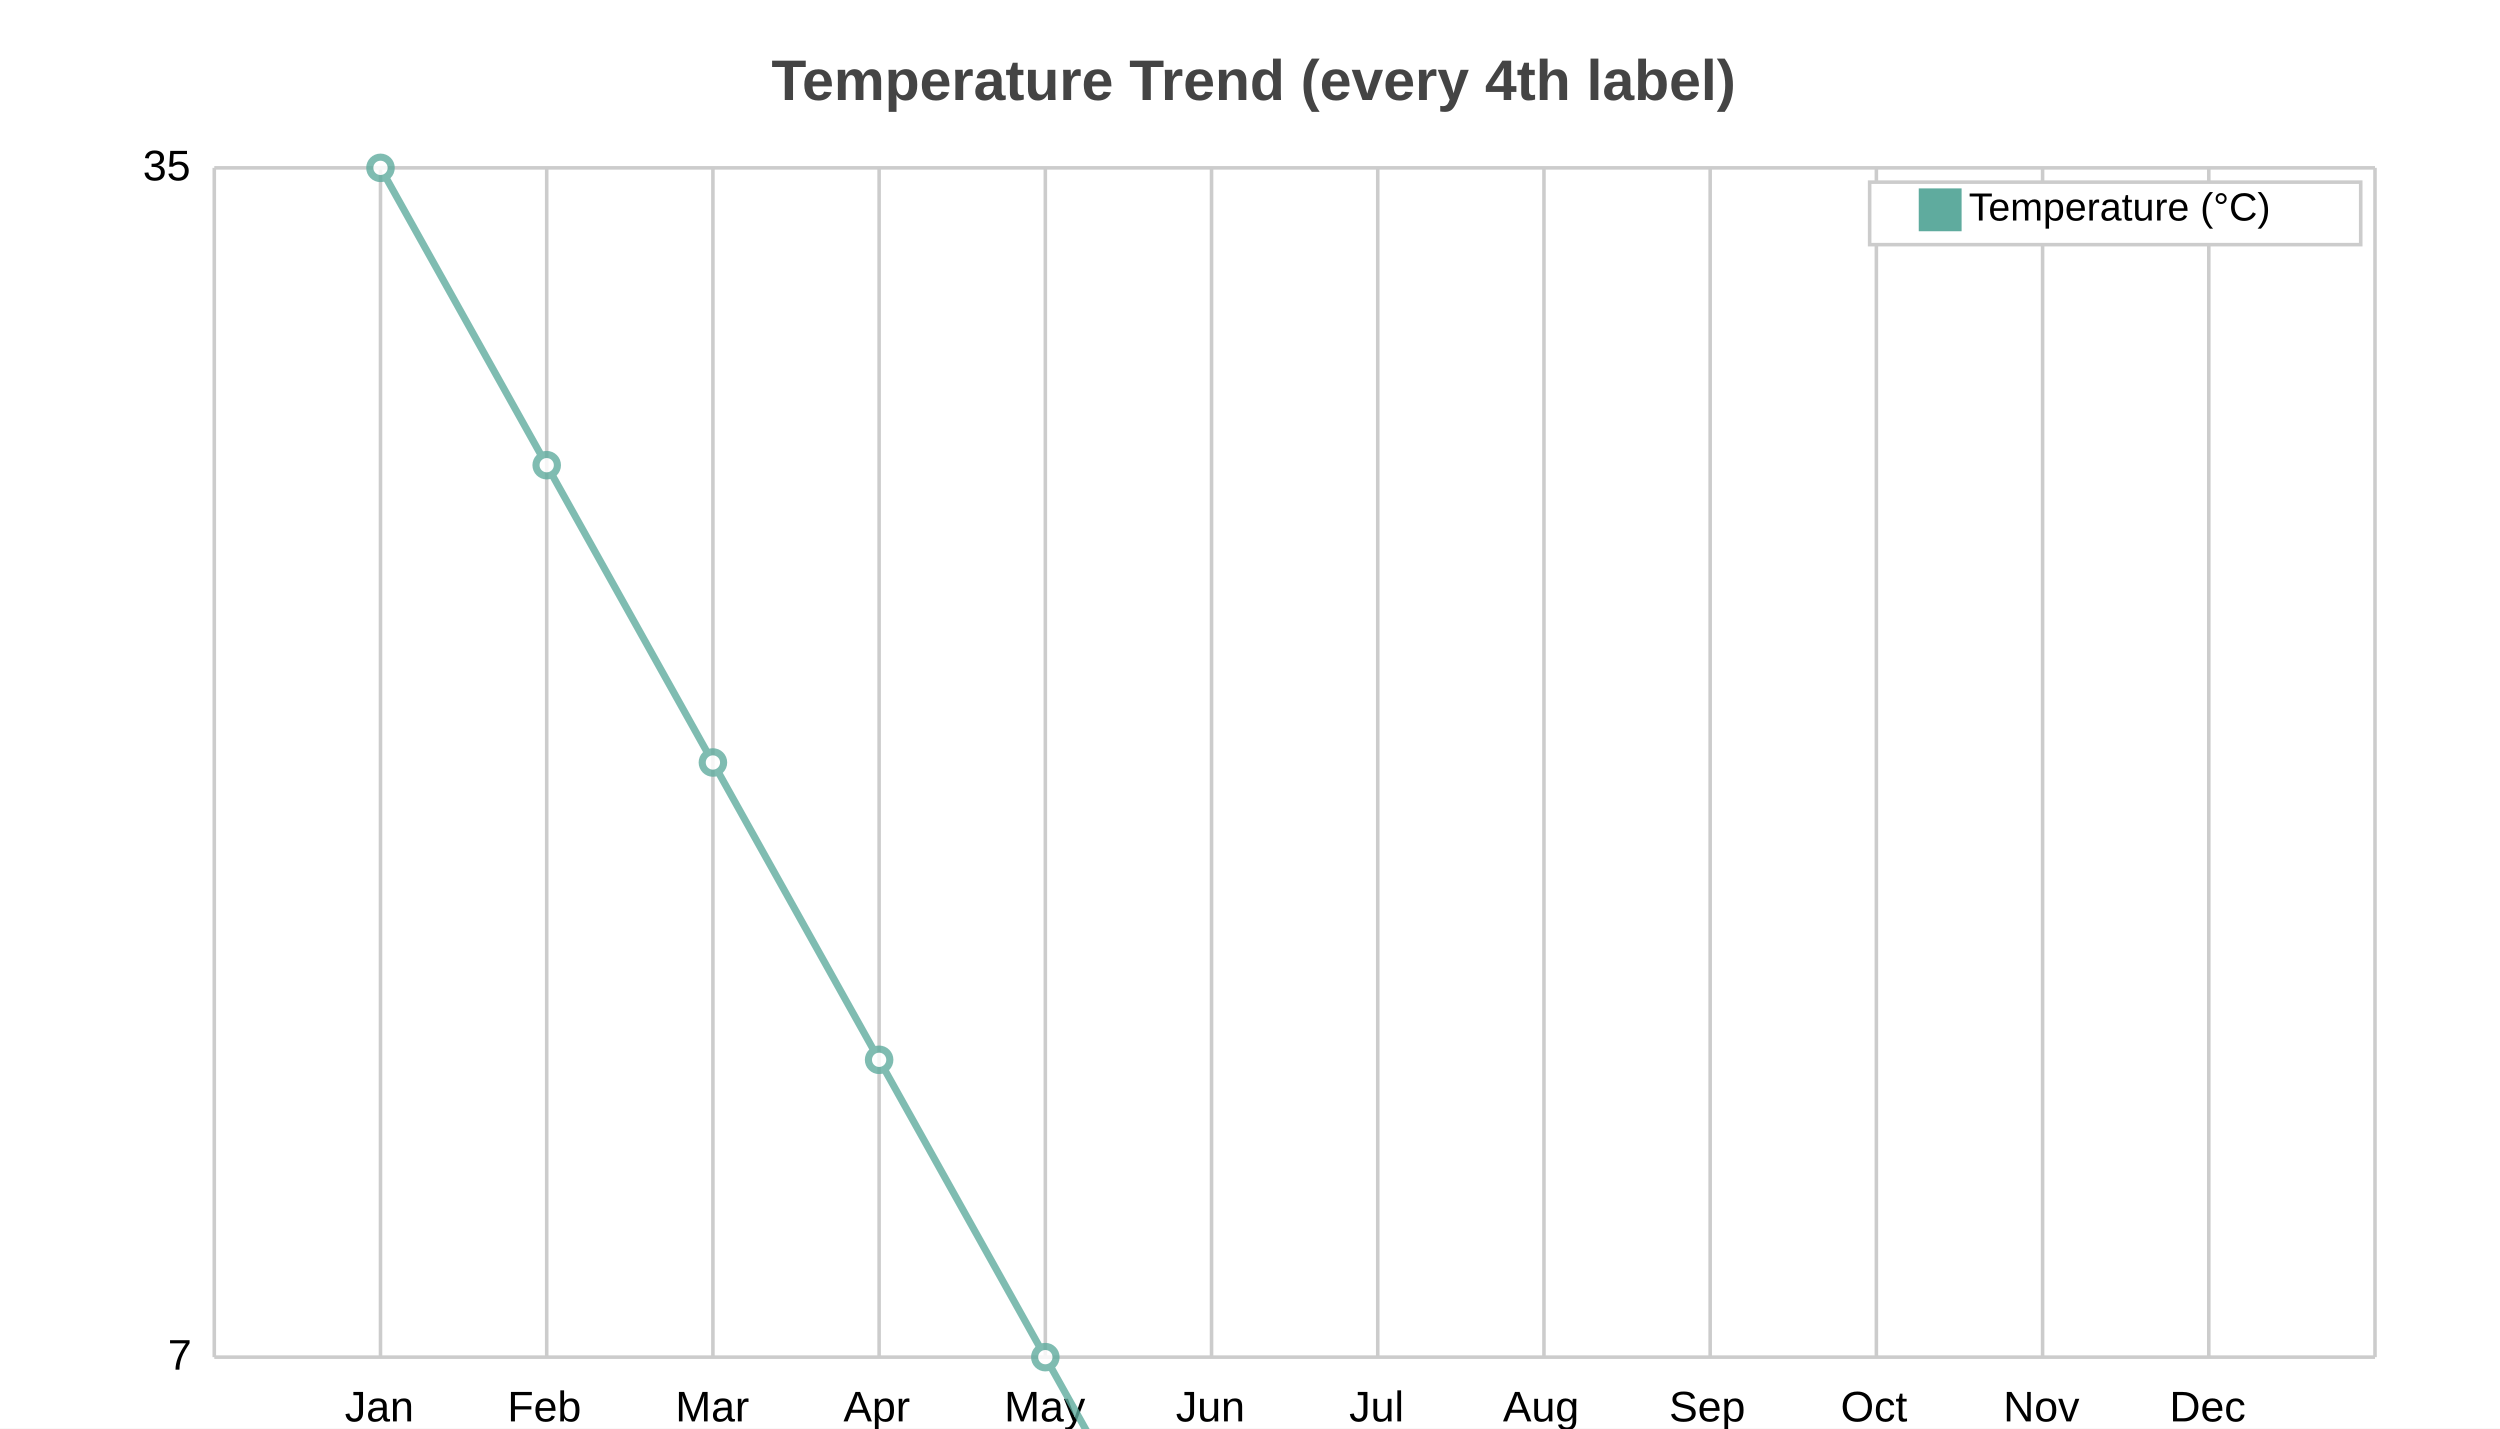
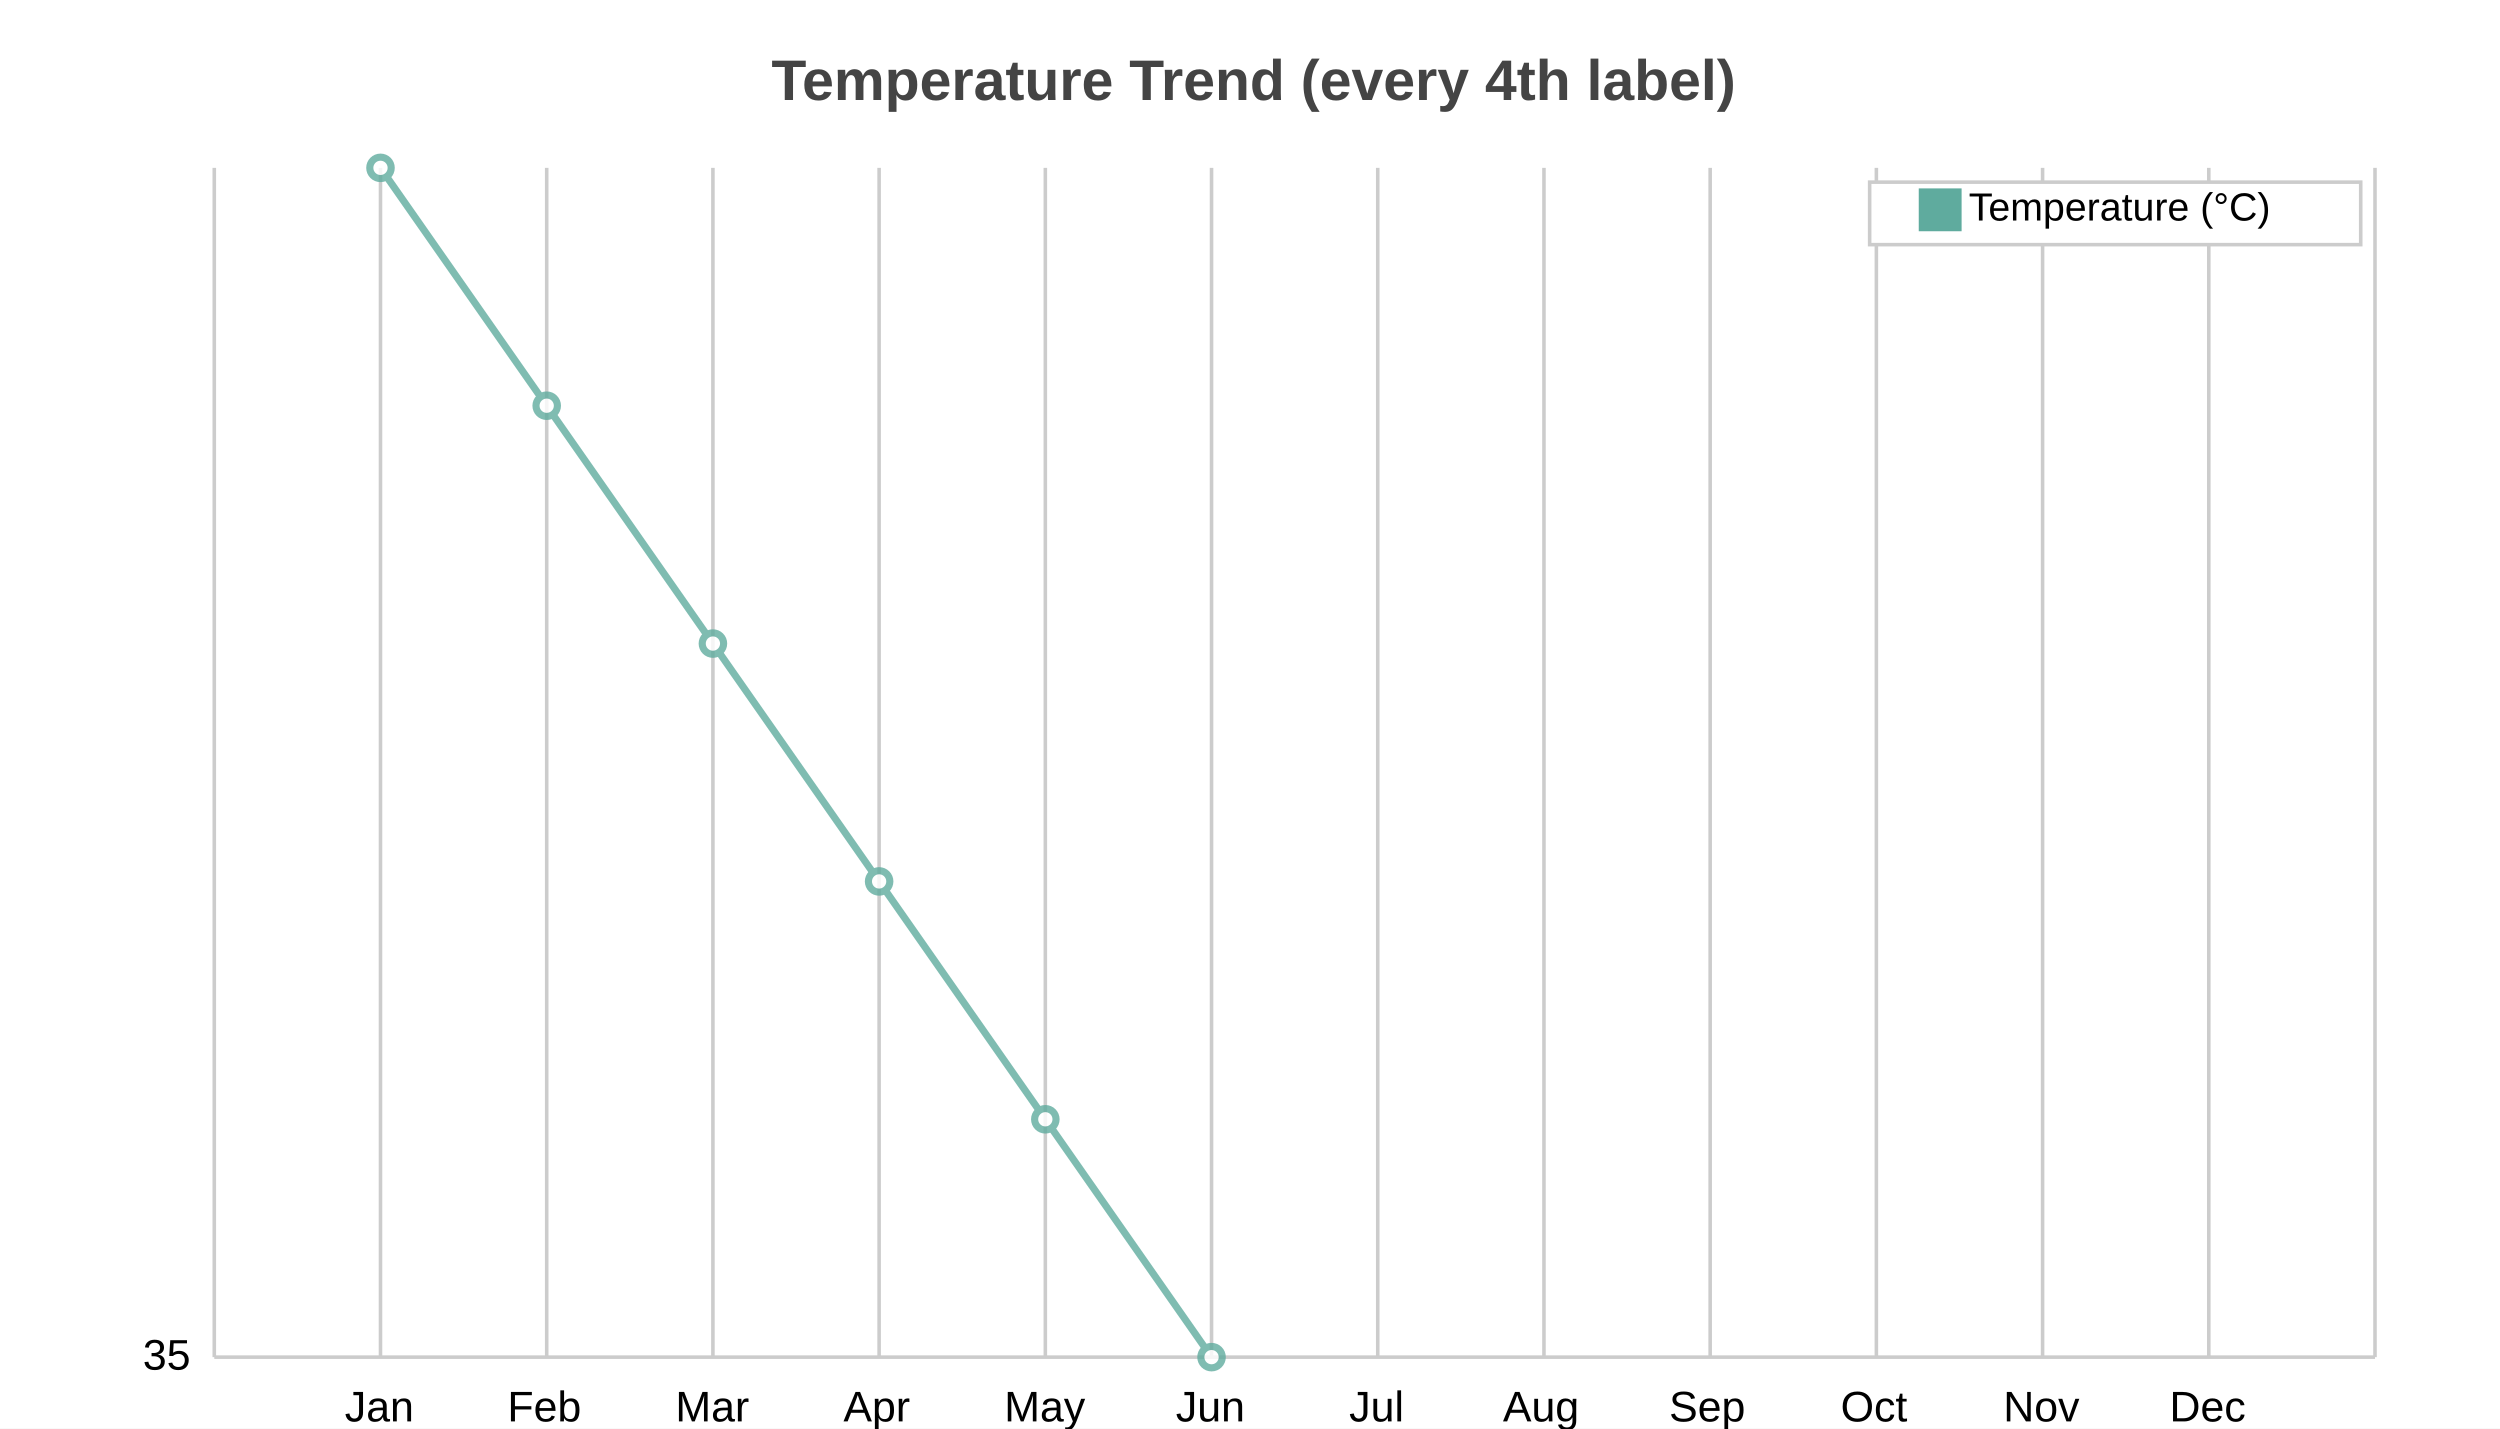
<svg xmlns="http://www.w3.org/2000/svg" width="700" height="400" viewBox="0 0 700 400">
  <path fill="white" d="M0 0 h700 v400 h-700 v-400Z" />
  <text transform="translate(-134.0, 18)" fill="#444444" font-family="Arial" font-weight="bold" font-size="16" x="350.0" y="10.0">Temperature Trend (every 4th label)</text>
  <g>
-     <path stroke="#CCCCCC" stroke-dasharray="None" d="M0 0.0 h605.0 M0 333.0 h605.0" transform="translate(60.0, 47.0)" />
+     <path stroke="#CCCCCC" stroke-dasharray="None" d="M0 333.0 h605.0" transform="translate(60.0, 47.0)" />
    <g font-size="12" font-family="Arial" transform="translate(54.0, 47.0)">
-       <text x="0" y="0.0" transform="translate(-14, 3.5)">35</text>
-       <text x="0" y="333.0" transform="translate(-7, 3.5)">7</text>
+       <text x="0" y="333.0" transform="translate(-14, 3.5)">35</text>
    </g>
  </g>
  <g>
    <path stroke="#CCCCCC" stroke-dasharray="None" d="M0.0 0 v333.0 M46.538 0 v333.0 M93.077 0 v333.0 M139.615 0 v333.0 M186.154 0 v333.0 M232.692 0 v333.0 M279.231 0 v333.0 M325.769 0 v333.0 M372.308 0 v333.0 M418.846 0 v333.0 M465.385 0 v333.0 M511.923 0 v333.0 M558.462 0 v333.0 M605.0 0 v333.0" transform="translate(60.0, 47.0)" />
    <g font-size="12" font-family="Arial" transform="translate(60.0, 65.0)">
      <text x="0.0" y="333.0" transform="translate(-2.0, 0)"> </text>
      <text x="46.538" y="333.0" transform="translate(-10.0, 0)">Jan</text>
      <text x="93.077" y="333.0" transform="translate(-11.0, 0)">Feb</text>
      <text x="139.615" y="333.0" transform="translate(-10.5, 0)">Mar</text>
      <text x="186.154" y="333.0" transform="translate(-10.0, 0)">Apr</text>
      <text x="232.692" y="333.0" transform="translate(-11.5, 0)">May</text>
      <text x="279.231" y="333.0" transform="translate(-10.0, 0)">Jun</text>
      <text x="325.769" y="333.0" transform="translate(-8.0, 0)">Jul</text>
      <text x="372.308" y="333.0" transform="translate(-11.5, 0)">Aug</text>
      <text x="418.846" y="333.0" transform="translate(-11.5, 0)">Sep</text>
      <text x="465.385" y="333.0" transform="translate(-10.0, 0)">Oct</text>
      <text x="511.923" y="333.0" transform="translate(-11.0, 0)">Nov</text>
      <text x="558.462" y="333.0" transform="translate(-11.0, 0)">Dec</text>
      <text x="605.0" y="333.0" transform="translate(-2.0, 0)"> </text>
    </g>
  </g>
  <g opacity="0.8" transform="translate(-35.0, -20.0) rotate(180, 350.0, 200.0) scale(-1, 1) translate(-605.0, 0)">
    <g fill="white" stroke="#5fab9e" stroke-width="2">
-       <path d="M46.538 333.0 L93.077 249.75 L139.615 166.5 L186.154 83.25 L232.692 0.0 L279.231 -83.25" fill="none" />
+       <path d="M46.538 333.0 L93.077 266.4 L139.615 199.8 L186.154 133.2 L232.692 66.6 L279.231 0.0" fill="none" />
      <circle cx="46.538" cy="333.0" r="3" />
-       <circle cx="93.077" cy="249.75" r="3" />
-       <circle cx="139.615" cy="166.5" r="3" />
-       <circle cx="186.154" cy="83.25" r="3" />
-       <circle cx="232.692" cy="0.0" r="3" />
-       <circle cx="279.231" cy="-83.25" r="3" />
+       <circle cx="93.077" cy="266.4" r="3" />
+       <circle cx="139.615" cy="199.8" r="3" />
+       <circle cx="186.154" cy="133.2" r="3" />
+       <circle cx="232.692" cy="66.6" r="3" />
+       <circle cx="279.231" cy="0.0" r="3" />
    </g>
  </g>
  <g>
    <rect transform="translate(-13.75, -1.75)" x="537.25" y="52.75" width="137.5" height="17.5" fill="#ffffff" stroke="#CCCCCC" />
    <g transform="translate(0, 12)">
      <rect y="40.75" x="537.25" width="12" height="12" fill="#5fab9e" />
      <text y="49.75" x="551.25" font-size="11" font-family="Arial">Temperature (°C)</text>
    </g>
  </g>
</svg>
